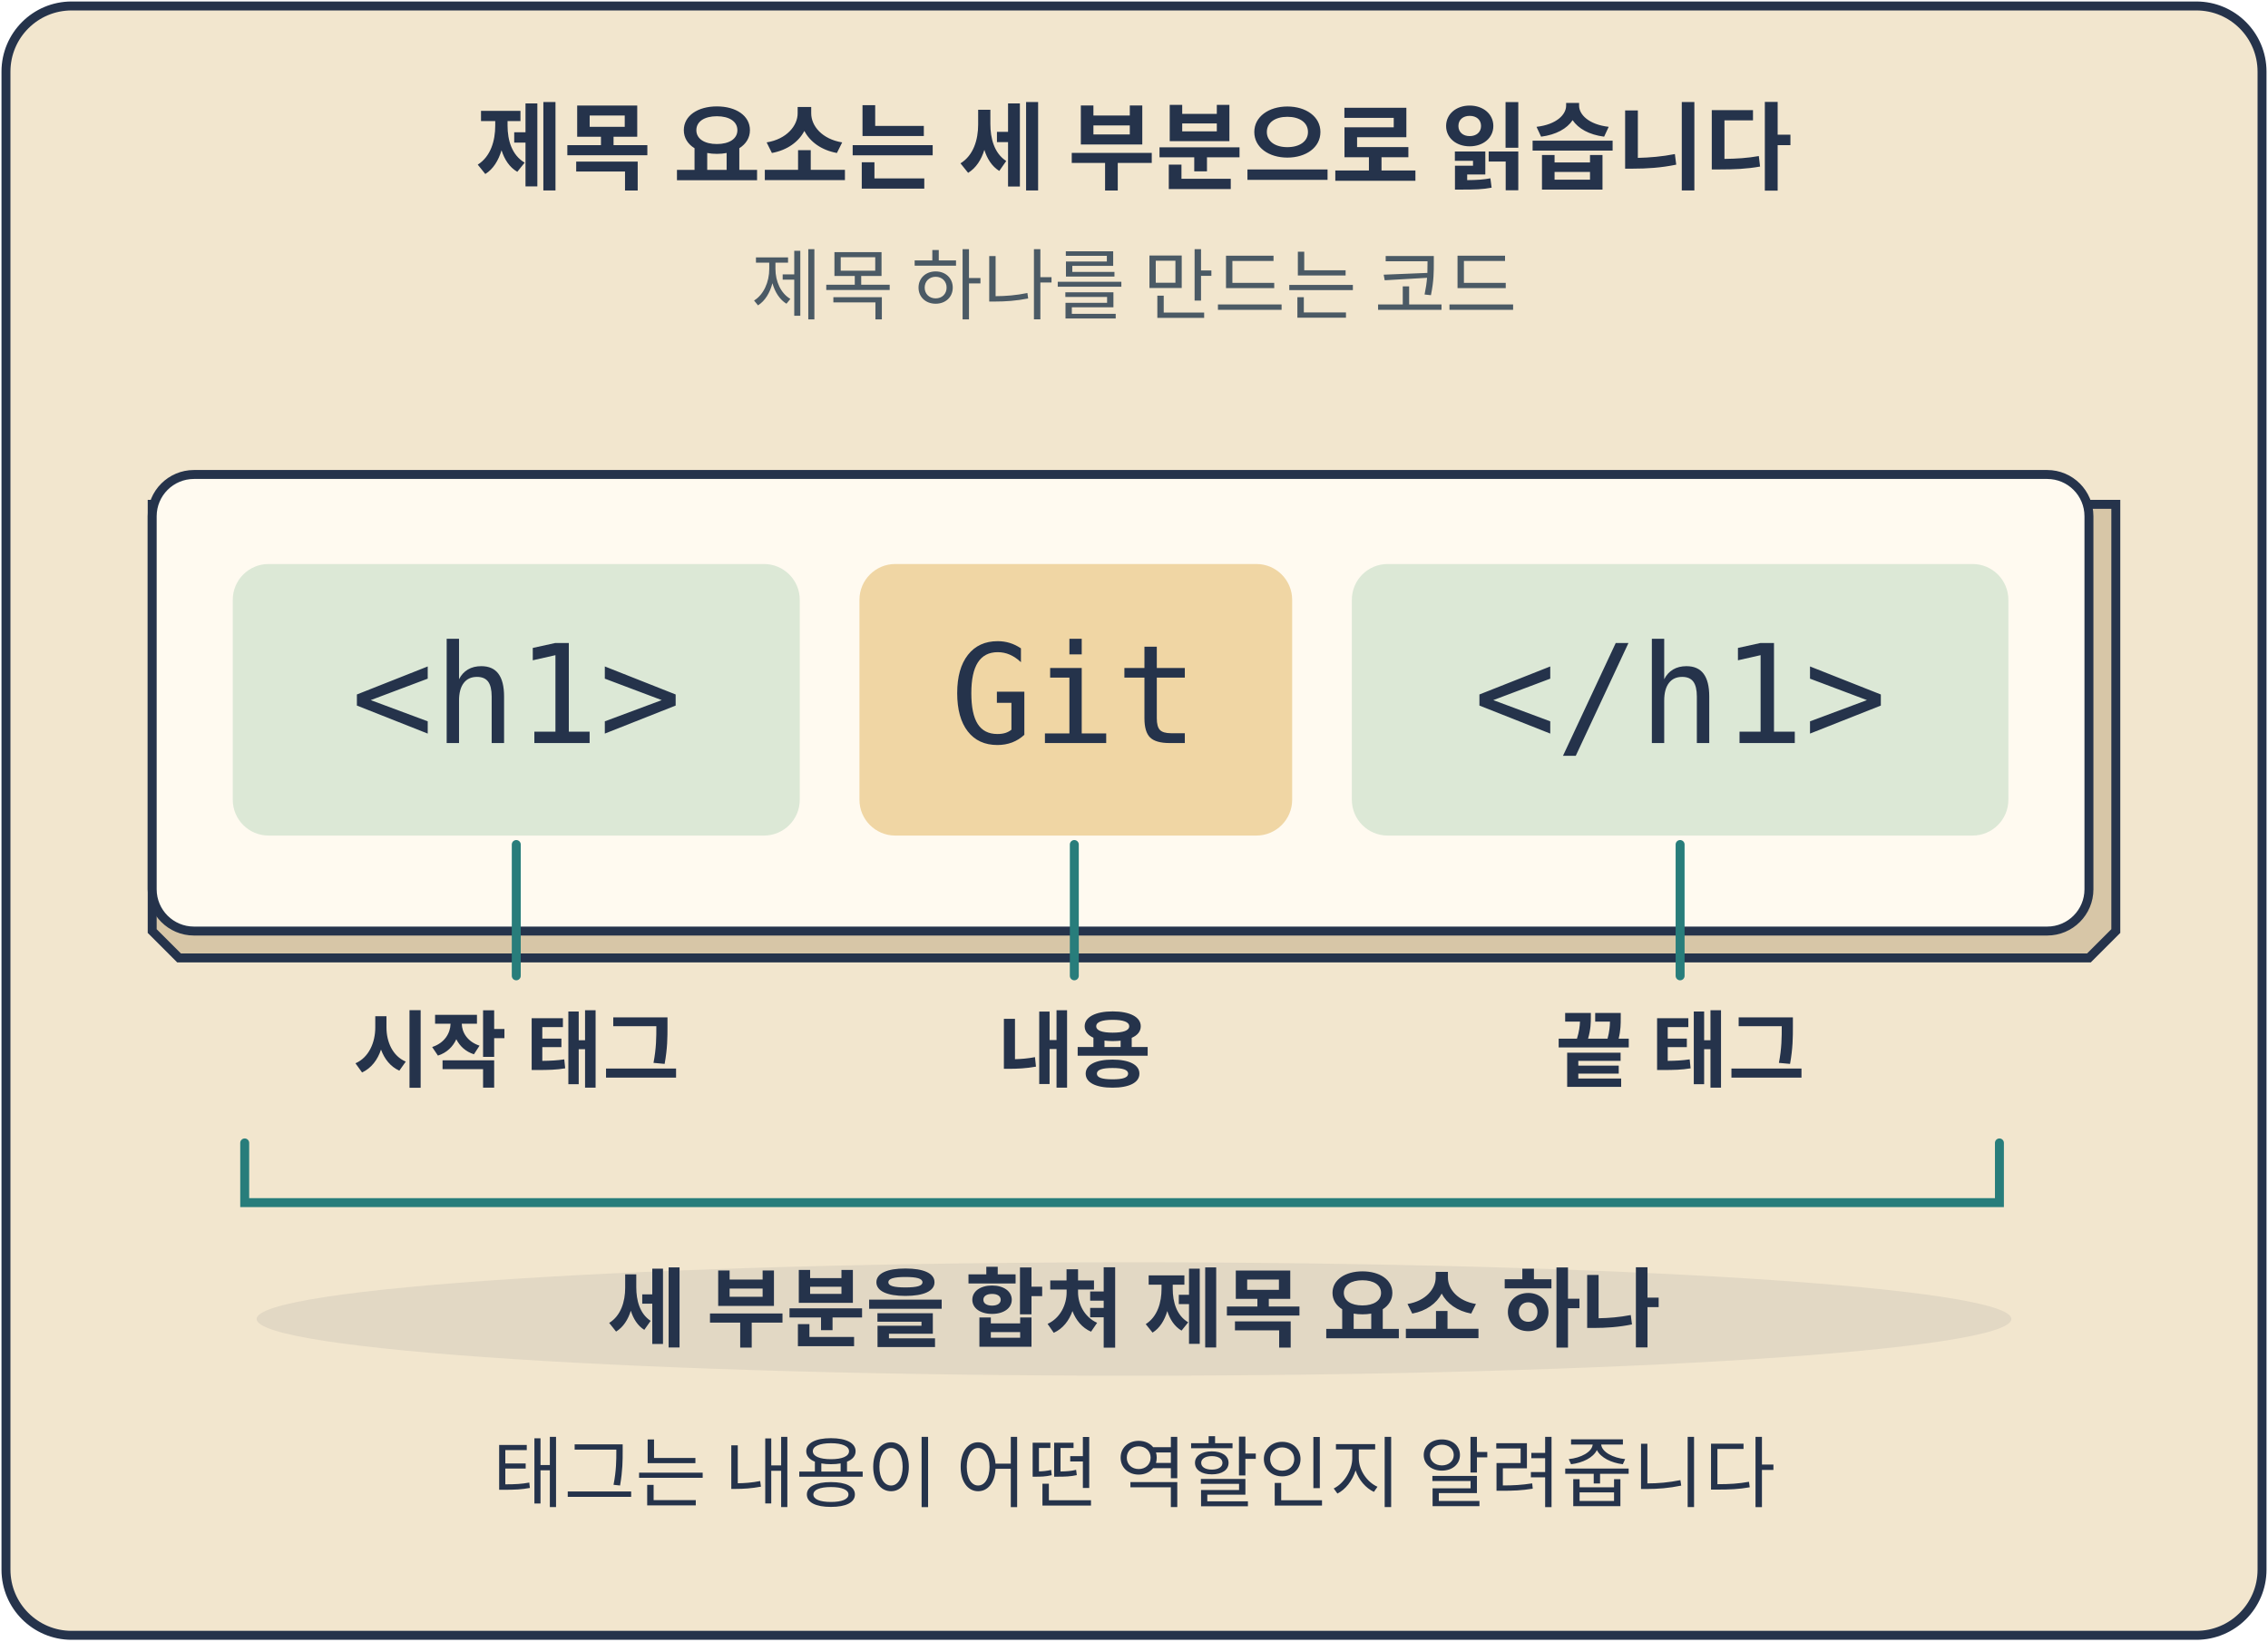
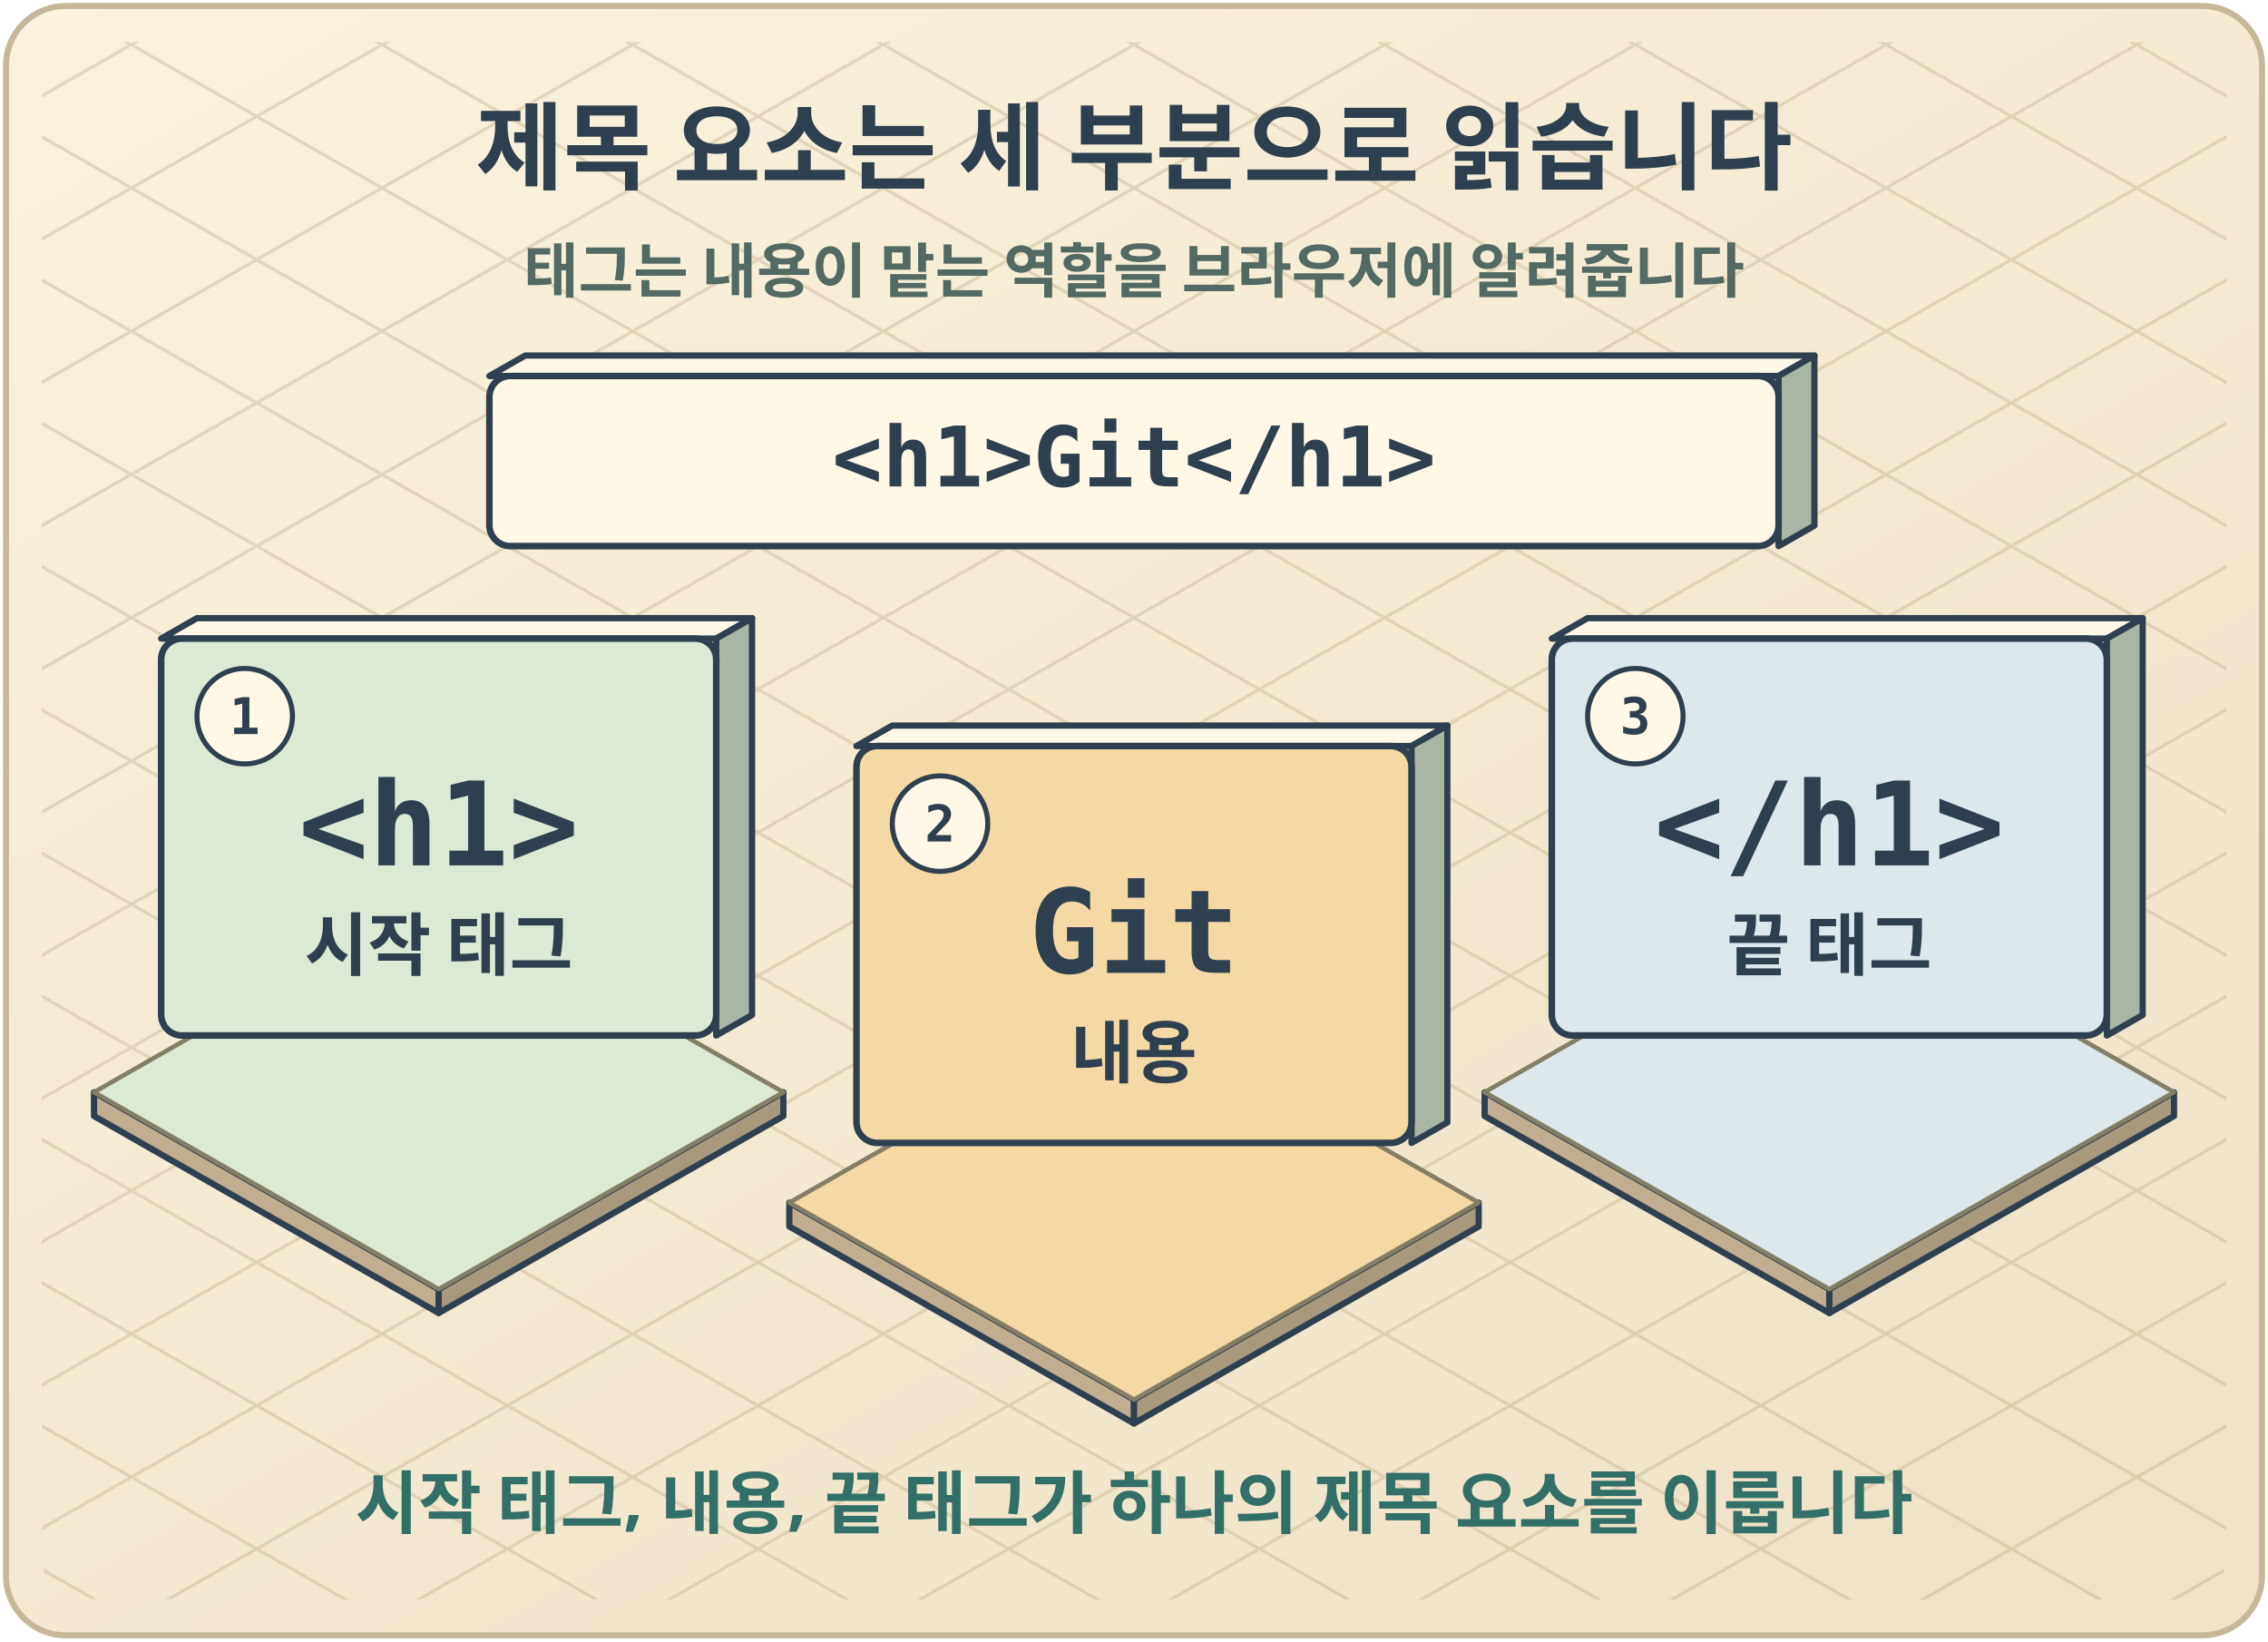
<svg xmlns="http://www.w3.org/2000/svg" viewBox="0 0 760 550" role="img" aria-labelledby="element-title element-desc">
-   <rect x="2" y="2" width="756" height="546" rx="22" fill="#f2e6ce" stroke="#25334b" stroke-width="3" />
-   <ellipse cx="380" cy="442" rx="294" ry="19" fill="#25334b" opacity=".08" />
-   <g fill="#25334b" font-family="Pretendard,Malgun Gothic,system-ui,sans-serif" stroke="none" text-anchor="middle">
-     <text x="380" y="61" font-size="32" font-weight="700">제목 요소는 세 부분으로 읽습니다</text>
-     <text x="380" y="105" font-size="26" fill="#4b5a65">제목 하나를 만드는 코드</text>
-   </g>
-   <path d="M51 169h658v143l-9 9H60l-9-9Z" fill="#d7c6a7" stroke="#25334b" stroke-width="3" />
-   <rect x="51" y="159" width="649" height="153" rx="14" fill="#fffaf0" stroke="#25334b" stroke-width="3" />
-   <rect x="78" y="189" width="190" height="91" rx="12" fill="#dce8d6" />
-   <rect x="288" y="189" width="145" height="91" rx="12" fill="#f0d6a4" />
-   <rect x="453" y="189" width="220" height="91" rx="12" fill="#dce8d6" />
-   <g fill="#25334b" font-family="Consolas,IBM Plex Mono,monospace" font-size="46" text-anchor="middle" stroke="none">
-     <text x="173" y="249">&lt;h1&gt;</text>
-     <text x="360" y="249">Git</text>
-     <text x="563" y="249">&lt;/h1&gt;</text>
-   </g>
-   <g stroke="#287d7b" stroke-width="3" fill="none" stroke-linecap="round">
-     <path d="M173 283v44M360 283v44M563 283v44" />
-     <path d="M82 383v20h588v-20" />
-   </g>
-   <g fill="#25334b" font-family="Pretendard,Malgun Gothic,system-ui,sans-serif" text-anchor="middle" stroke="none">
-     <text x="173" y="362" font-size="28" font-weight="700">시작 태그</text>
-     <text x="360" y="362" font-size="28" font-weight="700">내용</text>
-     <text x="563" y="362" font-size="28" font-weight="700">끝 태그</text>
-     <text x="380" y="449" font-size="29" font-weight="700">세 부분을 합쳐 제목 요소 하나</text>
-     <text x="380" y="503" font-size="26">태그는 내용이 어떤 역할인지 알려줍니다</text>
-   </g>
+   <defs>
+     <linearGradient id="desk" x2=".8" y2="1">
+       <stop stop-color="#fbf3df" />
+       <stop offset="1" stop-color="#efe2c7" />
+     </linearGradient>
+     <pattern id="grid" x="380" y="255" width="84" height="48" patternUnits="userSpaceOnUse" viewBox="0 0 84 48">
+       <path d="M0 0 84 48M0 48 84 0" fill="none" stroke="#baa783" stroke-width="1.05" />
+     </pattern>
+   </defs>
+   <rect x="2" y="2" width="756" height="546" rx="20" fill="url(#desk)" stroke="#c5b798" stroke-width="2" />
+   <rect x="14" y="14" width="732" height="522" rx="14" fill="url(#grid)" opacity=".38" />
+   <text x="380" y="61" fill="#2e4050" font-family="Malgun Gothic,system-ui,sans-serif" font-size="32" font-weight="750" text-anchor="middle">제목 요소는 세 부분으로 읽습니다</text>
+   <text x="380" y="98" fill="#536964" font-family="Malgun Gothic,system-ui,sans-serif" font-size="20" font-weight="550" text-anchor="middle">태그는 내용이 맡는 역할을 브라우저에 알려줍니다</text>
+   <polygon points="164,126 176,119.14 608,119.14 596,126" fill="#fff8e9" stroke="#2e4050" stroke-width="2.1" stroke-linejoin="round" />
+   <polygon points="596,126 608,119.14 608,176.14 596,183" fill="#aab6a5" stroke="#2e4050" stroke-width="2.1" stroke-linejoin="round" />
+   <rect x="164" y="126" width="432" height="57" rx="7" fill="#fff8e7" stroke="#2e4050" stroke-width="2.2" />
+   <text x="380" y="163" fill="#2e4050" font-family="Consolas,monospace" font-size="28" font-weight="600" text-anchor="middle">&lt;h1&gt;Git&lt;/h1&gt;</text>
+   <polygon points="31.5,366 147,432 147,440 31.5,374" fill="#c1ad8f" stroke="#2e4050" stroke-width="2.1" stroke-linejoin="round" />
+   <polygon points="147,432 262.5,366 262.5,374 147,440" fill="#a8987d" stroke="#2e4050" stroke-width="2.1" stroke-linejoin="round" />
+   <polygon points="147,300 262.5,366 147,432 31.5,366" fill="#dce9d4" stroke="#847e66" stroke-width="1.5" stroke-linejoin="round" />
+   <polygon points="54,214 66,207.14 252,207.14 240,214" fill="#fff8e9" stroke="#2e4050" stroke-width="2.1" stroke-linejoin="round" />
+   <polygon points="240,214 252,207.14 252,340.14 240,347" fill="#aab6a5" stroke="#2e4050" stroke-width="2.1" stroke-linejoin="round" />
+   <rect x="54" y="214" width="186" height="133" rx="7" fill="#dce9d4" stroke="#2e4050" stroke-width="2.2" />
+   <circle cx="82" cy="240" r="16" fill="#fff8e7" stroke="#2e4050" stroke-width="1.7" />
+   <text x="82" y="246" fill="#2e4050" font-family="Consolas,monospace" font-size="17" font-weight="600" text-anchor="middle">1</text>
+   <text x="147" y="290" fill="#2e4050" font-family="Consolas,monospace" font-size="39" font-weight="600" text-anchor="middle">&lt;h1&gt;</text>
+   <text x="147" y="325" fill="#2e4050" font-family="Malgun Gothic,system-ui,sans-serif" font-size="23" font-weight="600" text-anchor="middle">시작 태그</text>
+   <polygon points="264.5,403 380,469 380,477 264.5,411" fill="#c1ad8f" stroke="#2e4050" stroke-width="2.1" stroke-linejoin="round" />
+   <polygon points="380,469 495.5,403 495.5,411 380,477" fill="#a8987d" stroke="#2e4050" stroke-width="2.1" stroke-linejoin="round" />
+   <polygon points="380,337 495.5,403 380,469 264.5,403" fill="#f4d9a4" stroke="#847e66" stroke-width="1.5" stroke-linejoin="round" />
+   <polygon points="287,250 299,243.14 485,243.14 473,250" fill="#fff8e9" stroke="#2e4050" stroke-width="2.1" stroke-linejoin="round" />
+   <polygon points="473,250 485,243.14 485,376.14 473,383" fill="#aab6a5" stroke="#2e4050" stroke-width="2.1" stroke-linejoin="round" />
+   <rect x="287" y="250" width="186" height="133" rx="7" fill="#f4d9a4" stroke="#2e4050" stroke-width="2.2" />
+   <circle cx="315" cy="276" r="16" fill="#fff8e7" stroke="#2e4050" stroke-width="1.7" />
+   <text x="315" y="282" fill="#2e4050" font-family="Consolas,monospace" font-size="17" font-weight="600" text-anchor="middle">2</text>
+   <text x="380" y="326" fill="#2e4050" font-family="Consolas,monospace" font-size="39" font-weight="600" text-anchor="middle">Git</text>
+   <text x="380" y="361" fill="#2e4050" font-family="Malgun Gothic,system-ui,sans-serif" font-size="23" font-weight="600" text-anchor="middle">내용</text>
+   <polygon points="497.5,366 613,432 613,440 497.5,374" fill="#c1ad8f" stroke="#2e4050" stroke-width="2.1" stroke-linejoin="round" />
+   <polygon points="613,432 728.5,366 728.5,374 613,440" fill="#a8987d" stroke="#2e4050" stroke-width="2.1" stroke-linejoin="round" />
+   <polygon points="613,300 728.5,366 613,432 497.5,366" fill="#dce8eb" stroke="#847e66" stroke-width="1.5" stroke-linejoin="round" />
+   <polygon points="520,214 532,207.14 718,207.14 706,214" fill="#fff8e9" stroke="#2e4050" stroke-width="2.1" stroke-linejoin="round" />
+   <polygon points="706,214 718,207.14 718,340.14 706,347" fill="#aab6a5" stroke="#2e4050" stroke-width="2.1" stroke-linejoin="round" />
+   <rect x="520" y="214" width="186" height="133" rx="7" fill="#dce8eb" stroke="#2e4050" stroke-width="2.2" />
+   <circle cx="548" cy="240" r="16" fill="#fff8e7" stroke="#2e4050" stroke-width="1.7" />
+   <text x="548" y="246" fill="#2e4050" font-family="Consolas,monospace" font-size="17" font-weight="600" text-anchor="middle">3</text>
+   <text x="613" y="290" fill="#2e4050" font-family="Consolas,monospace" font-size="39" font-weight="600" text-anchor="middle">&lt;/h1&gt;</text>
+   <text x="613" y="325" fill="#2e4050" font-family="Malgun Gothic,system-ui,sans-serif" font-size="23" font-weight="600" text-anchor="middle">끝 태그</text>
+   <text x="380" y="512" fill="#316f68" font-family="Malgun Gothic,system-ui,sans-serif" font-size="23" font-weight="700" text-anchor="middle">시작 태그, 내용, 끝 태그가 하나의 제목 요소를 이룹니다</text>
</svg>
